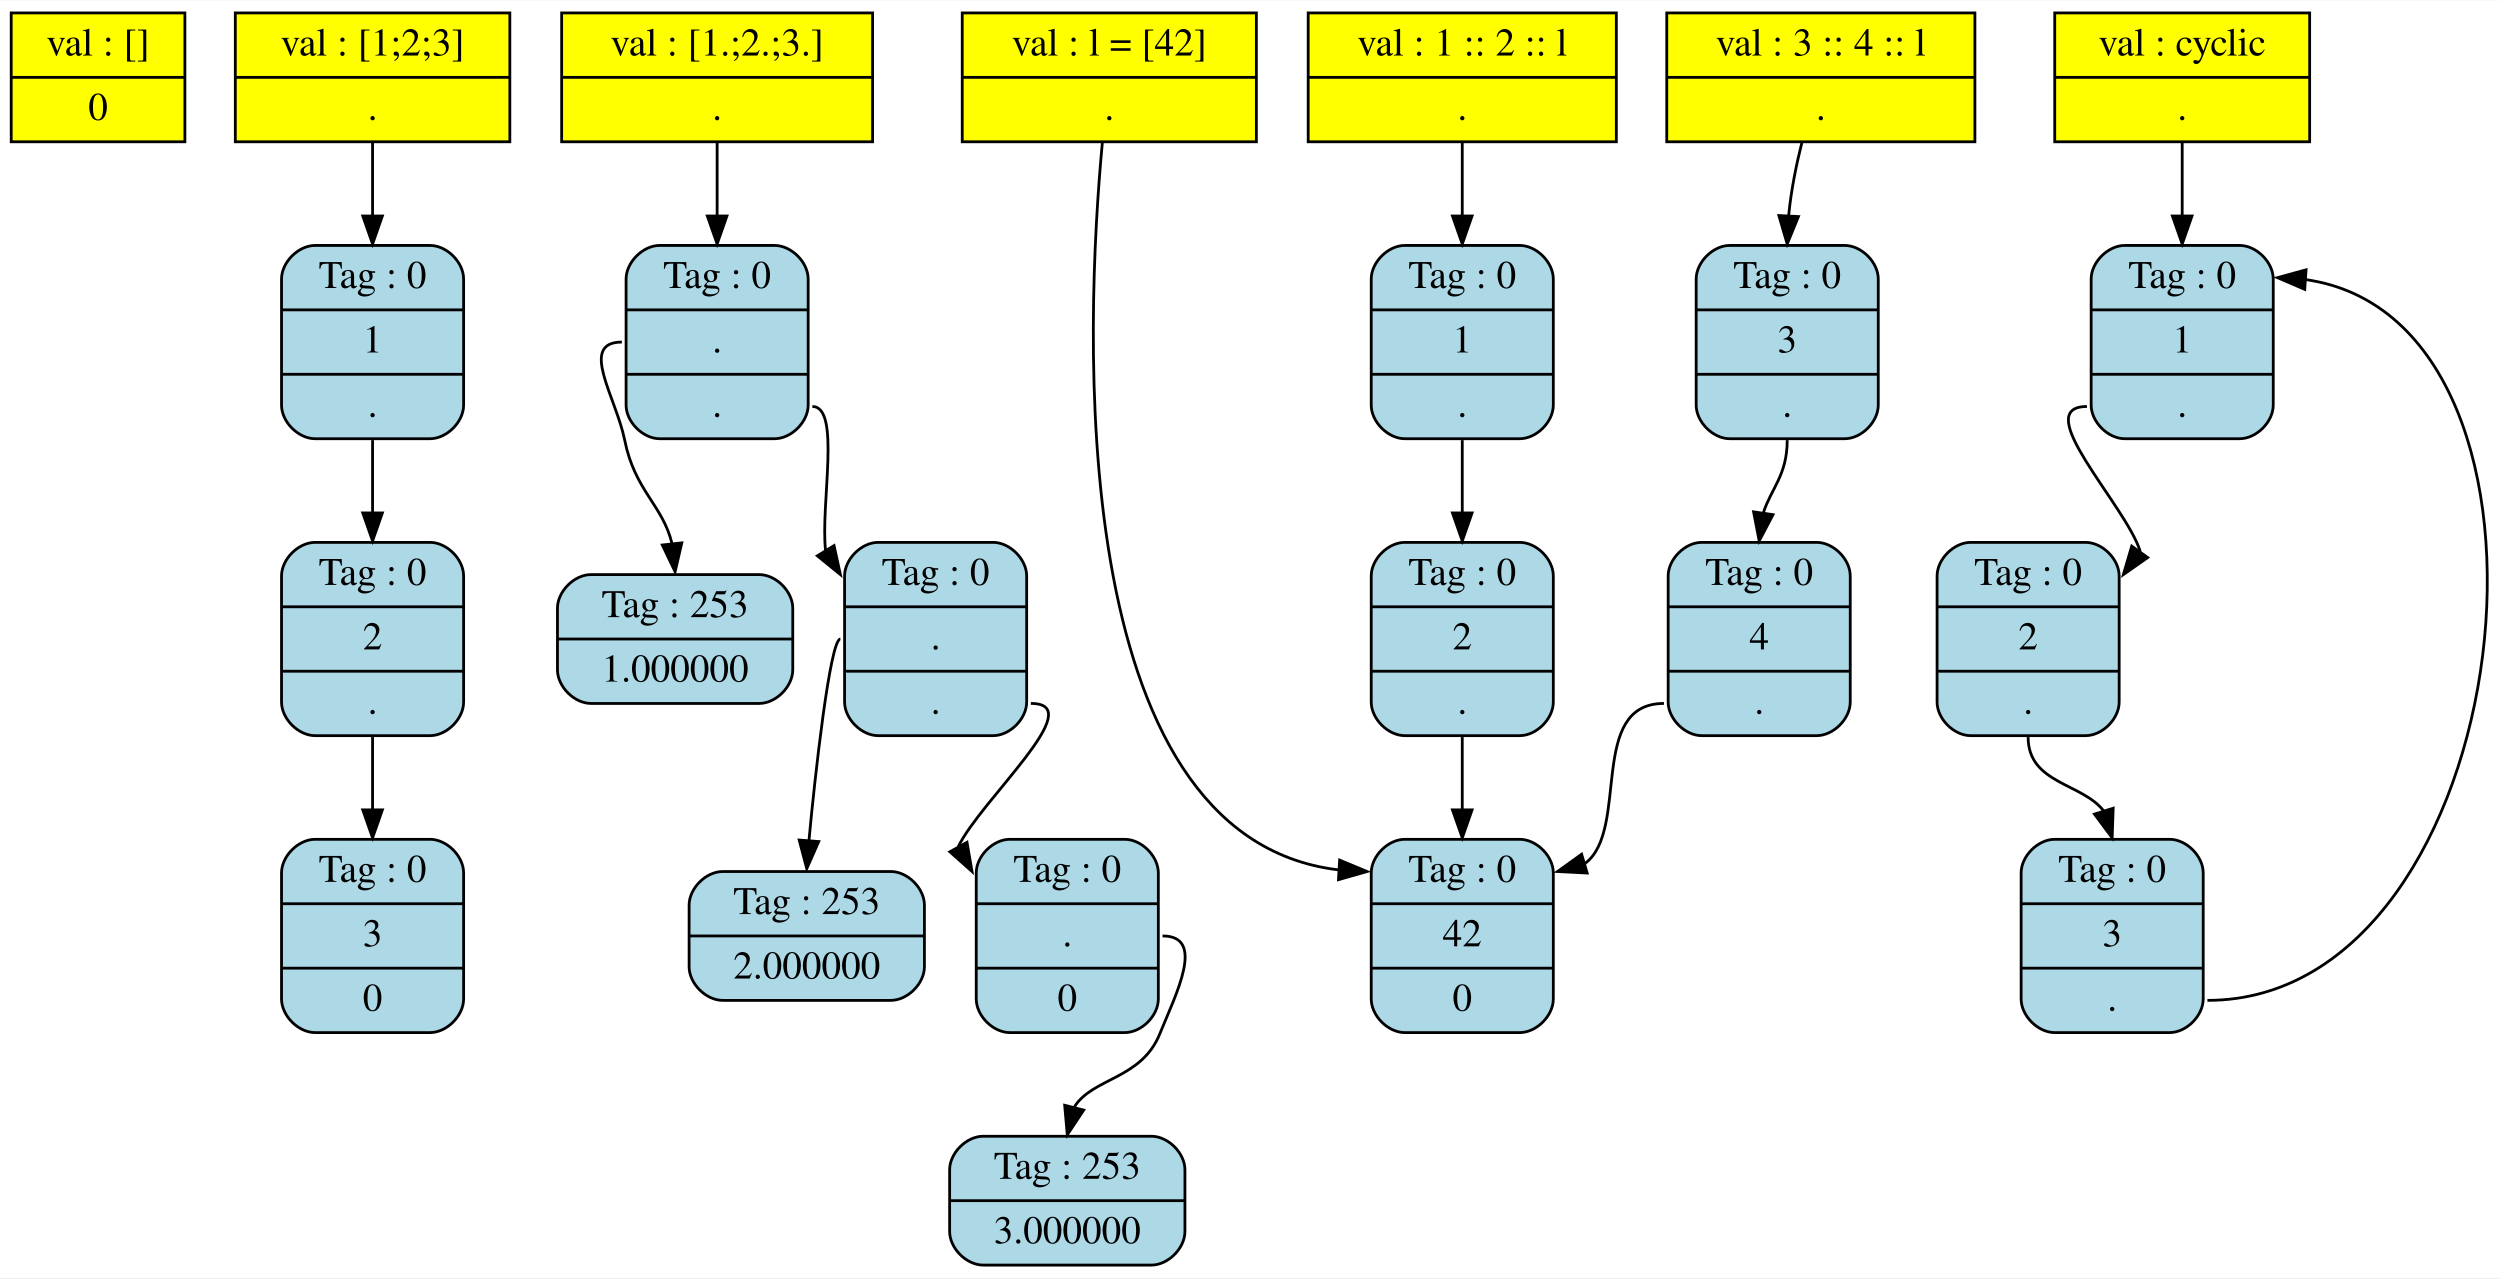
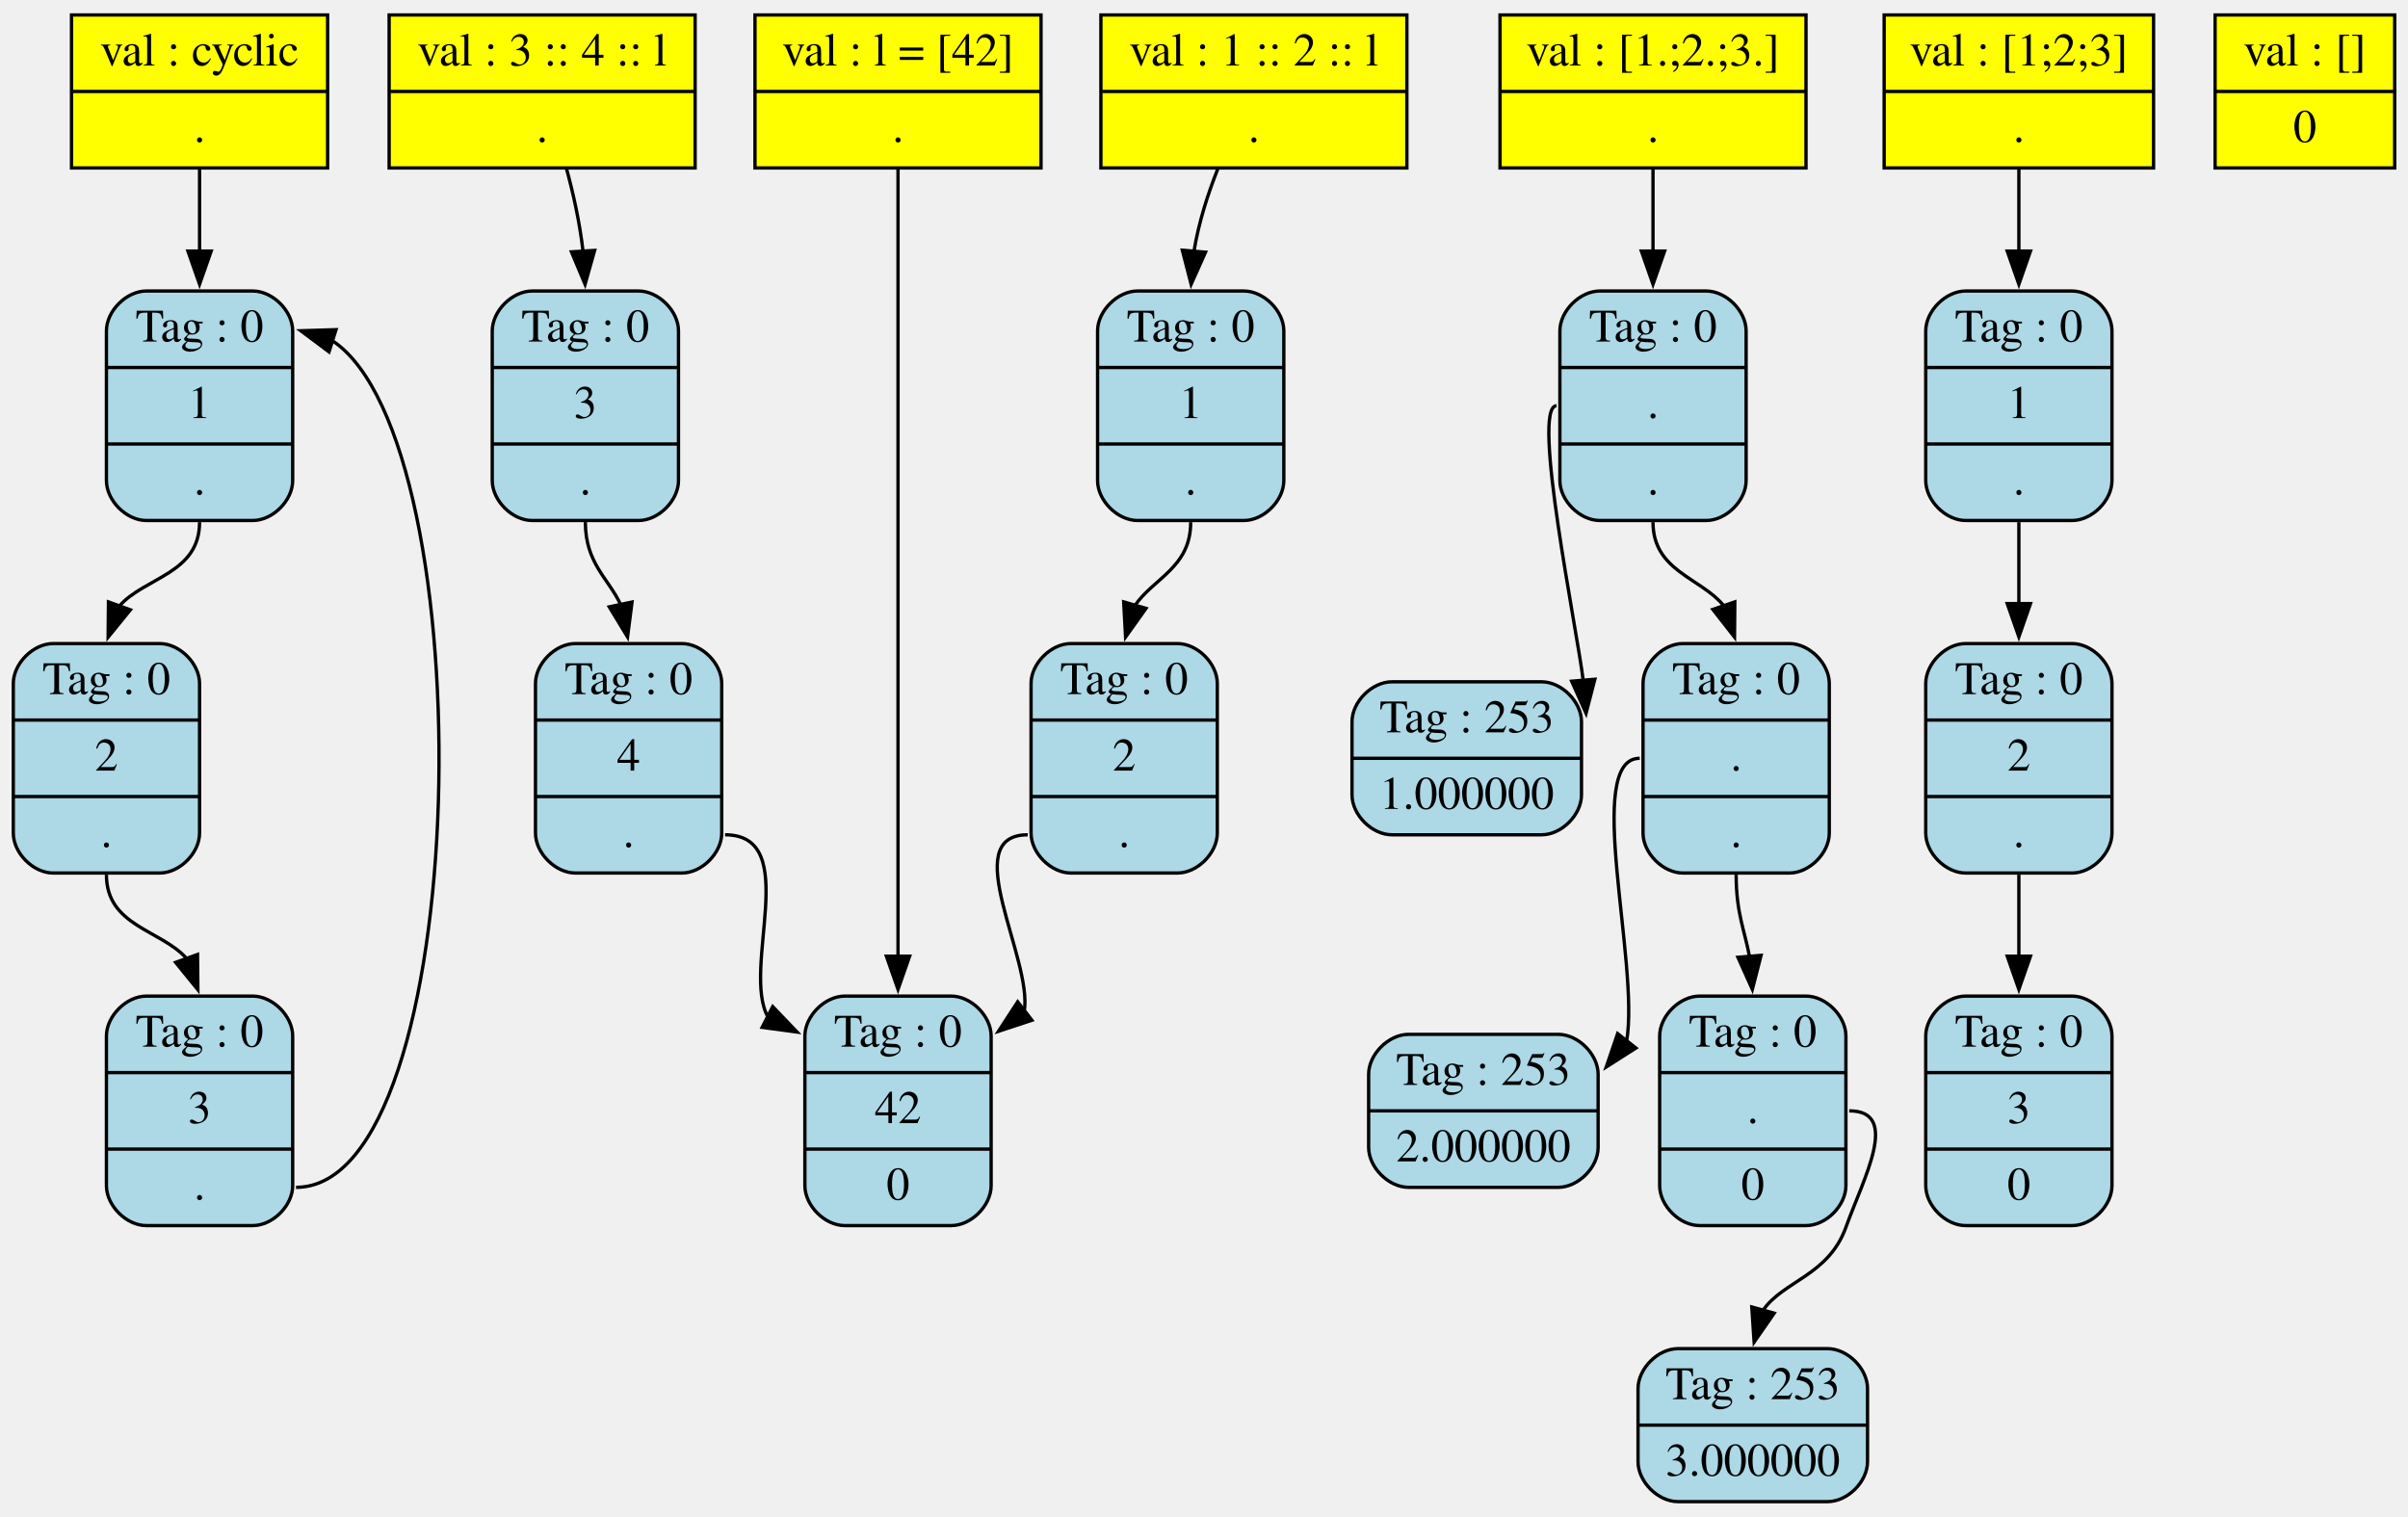
- <svg xmlns="http://www.w3.org/2000/svg" width="892pt" height="456pt" viewBox="0.00 0.00 892.45 456.00">
+ <svg xmlns="http://www.w3.org/2000/svg" width="724pt" height="456pt" viewBox="0.00 0.00 724.00 456.00">
  <g id="graph0" class="graph" transform="scale(1 1) rotate(0) translate(4 452)">
-     <polygon fill="white" stroke="transparent" points="-4,4 -4,-452 888.45,-452 888.45,4 -4,4" />
    <g id="node1" class="node">
-       <polygon fill="yellow" stroke="black" points="0,-401.5 0,-447.5 62,-447.5 62,-401.5 0,-401.5" />
-       <text text-anchor="middle" x="31" y="-432.3" font-family="Times,serif" font-size="14.00">val : []</text>
-       <polyline fill="none" stroke="black" points="0,-424.5 62,-424.5 " />
-       <text text-anchor="middle" x="31" y="-409.3" font-family="Times,serif" font-size="14.00">0</text>
+       <polygon fill="yellow" stroke="black" points="17.5,-401.5 17.5,-447.5 94.5,-447.5 94.5,-401.5 17.5,-401.5" />
+       <text text-anchor="middle" x="56" y="-432.3" font-family="Times,serif" font-size="14.00">val : cyclic</text>
+       <polyline fill="none" stroke="black" points="17.5,-424.5 94.5,-424.5" />
+       <text text-anchor="middle" x="56" y="-409.3" font-family="Times,serif" font-size="14.00">.</text>
+     </g>
+     <g id="node22" class="node">
+       <path fill="lightblue" stroke="black" d="M40,-295.5C40,-295.5 72,-295.5 72,-295.5 78,-295.5 84,-301.5 84,-307.5 84,-307.5 84,-352.5 84,-352.5 84,-358.5 78,-364.5 72,-364.5 72,-364.5 40,-364.5 40,-364.5 34,-364.5 28,-358.5 28,-352.5 28,-352.5 28,-307.5 28,-307.5 28,-301.5 34,-295.5 40,-295.5" />
+       <text text-anchor="middle" x="56" y="-349.3" font-family="Times,serif" font-size="14.00">Tag : 0</text>
+       <polyline fill="none" stroke="black" points="28,-341.5 84,-341.5" />
+       <text text-anchor="middle" x="56" y="-326.3" font-family="Times,serif" font-size="14.00">1</text>
+       <polyline fill="none" stroke="black" points="28,-318.5 84,-318.5" />
+       <text text-anchor="middle" x="56" y="-303.3" font-family="Times,serif" font-size="14.00">.</text>
+     </g>
+     <g id="edge17" class="edge">
+       <path fill="none" stroke="black" d="M56,-401.55C56,-393.92 56,-385.07 56,-376.33" />
+       <polygon fill="black" stroke="black" points="59.5,-376.51 56,-366.51 52.5,-376.51 59.5,-376.51" />
    </g>
    <g id="node2" class="node">
-       <polygon fill="yellow" stroke="black" points="80,-401.5 80,-447.5 178,-447.5 178,-401.5 80,-401.5" />
-       <text text-anchor="middle" x="129" y="-432.3" font-family="Times,serif" font-size="14.00">val : [1;2;3]</text>
-       <polyline fill="none" stroke="black" points="80,-424.5 178,-424.5 " />
-       <text text-anchor="middle" x="129" y="-409.3" font-family="Times,serif" font-size="14.00">.</text>
+       <polygon fill="yellow" stroke="black" points="113,-401.5 113,-447.5 205,-447.5 205,-401.5 113,-401.5" />
+       <text text-anchor="middle" x="159" y="-432.3" font-family="Times,serif" font-size="14.00">val : 3 :: 4 :: l</text>
+       <polyline fill="none" stroke="black" points="113,-424.5 205,-424.5" />
+       <text text-anchor="middle" x="159" y="-409.3" font-family="Times,serif" font-size="14.00">.</text>
+     </g>
+     <g id="node20" class="node">
+       <path fill="lightblue" stroke="black" d="M156,-295.5C156,-295.5 188,-295.5 188,-295.5 194,-295.5 200,-301.5 200,-307.5 200,-307.5 200,-352.5 200,-352.5 200,-358.5 194,-364.5 188,-364.5 188,-364.5 156,-364.5 156,-364.5 150,-364.5 144,-358.5 144,-352.5 144,-352.5 144,-307.5 144,-307.5 144,-301.5 150,-295.5 156,-295.5" />
+       <text text-anchor="middle" x="172" y="-349.3" font-family="Times,serif" font-size="14.00">Tag : 0</text>
+       <polyline fill="none" stroke="black" points="144,-341.5 200,-341.5" />
+       <text text-anchor="middle" x="172" y="-326.3" font-family="Times,serif" font-size="14.00">3</text>
+       <polyline fill="none" stroke="black" points="144,-318.5 200,-318.5" />
+       <text text-anchor="middle" x="172" y="-303.3" font-family="Times,serif" font-size="14.00">.</text>
+     </g>
+     <g id="edge14" class="edge">
+       <path fill="none" stroke="black" d="M166.26,-401.53C168.33,-393.98 170.3,-385.2 171.3,-376.43" />
+       <polygon fill="black" stroke="black" points="174.79,-376.71 171.91,-366.51 167.81,-376.28 174.79,-376.71" />
+     </g>
+     <g id="node3" class="node">
+       <polygon fill="yellow" stroke="black" points="327,-401.5 327,-447.5 419,-447.5 419,-401.5 327,-401.5" />
+       <text text-anchor="middle" x="373" y="-432.3" font-family="Times,serif" font-size="14.00">val : 1 :: 2 :: l</text>
+       <polyline fill="none" stroke="black" points="327,-424.5 419,-424.5" />
+       <text text-anchor="middle" x="373" y="-409.3" font-family="Times,serif" font-size="14.00">.</text>
+     </g>
+     <g id="node18" class="node">
+       <path fill="lightblue" stroke="black" d="M338,-295.5C338,-295.5 370,-295.5 370,-295.5 376,-295.5 382,-301.5 382,-307.5 382,-307.5 382,-352.5 382,-352.5 382,-358.5 376,-364.5 370,-364.5 370,-364.5 338,-364.5 338,-364.5 332,-364.5 326,-358.5 326,-352.5 326,-352.5 326,-307.5 326,-307.5 326,-301.5 332,-295.5 338,-295.5" />
+       <text text-anchor="middle" x="354" y="-349.3" font-family="Times,serif" font-size="14.00">Tag : 0</text>
+       <polyline fill="none" stroke="black" points="326,-341.5 382,-341.5" />
+       <text text-anchor="middle" x="354" y="-326.3" font-family="Times,serif" font-size="14.00">1</text>
+       <polyline fill="none" stroke="black" points="326,-318.5 382,-318.5" />
+       <text text-anchor="middle" x="354" y="-303.3" font-family="Times,serif" font-size="14.00">.</text>
+     </g>
+     <g id="edge11" class="edge">
+       <path fill="none" stroke="black" d="M362.28,-401.54C359.25,-393.98 356.39,-385.16 354.95,-376.25" />
+       <polygon fill="black" stroke="black" points="358.46,-376.18 354.13,-366.51 351.49,-376.77 358.46,-376.18" />
+     </g>
+     <g id="node4" class="node">
+       <polygon fill="yellow" stroke="black" points="223,-401.5 223,-447.5 309,-447.5 309,-401.5 223,-401.5" />
+       <text text-anchor="middle" x="266" y="-432.3" font-family="Times,serif" font-size="14.00">val : l = [42]</text>
+       <polyline fill="none" stroke="black" points="223,-424.5 309,-424.5" />
+       <text text-anchor="middle" x="266" y="-409.3" font-family="Times,serif" font-size="14.00">.</text>
+     </g>
+     <g id="node17" class="node">
+       <path fill="lightblue" stroke="black" d="M250,-83.5C250,-83.5 282,-83.5 282,-83.5 288,-83.5 294,-89.5 294,-95.5 294,-95.5 294,-140.5 294,-140.5 294,-146.5 288,-152.5 282,-152.5 282,-152.5 250,-152.5 250,-152.5 244,-152.5 238,-146.5 238,-140.5 238,-140.5 238,-95.5 238,-95.5 238,-89.5 244,-83.5 250,-83.5" />
+       <text text-anchor="middle" x="266" y="-137.3" font-family="Times,serif" font-size="14.00">Tag : 0</text>
+       <polyline fill="none" stroke="black" points="238,-129.5 294,-129.5" />
+       <text text-anchor="middle" x="266" y="-114.3" font-family="Times,serif" font-size="14.00">42</text>
+       <polyline fill="none" stroke="black" points="238,-106.5 294,-106.5" />
+       <text text-anchor="middle" x="266" y="-91.3" font-family="Times,serif" font-size="14.00">0</text>
+     </g>
+     <g id="edge10" class="edge">
+       <path fill="none" stroke="black" d="M266,-401.76C266,-357.71 266,-254.46 266,-164.47" />
+       <polygon fill="black" stroke="black" points="269.5,-164.51 266,-154.51 262.5,-164.51 269.5,-164.51" />
+     </g>
+     <g id="node5" class="node">
+       <polygon fill="yellow" stroke="black" points="447,-401.5 447,-447.5 539,-447.5 539,-401.5 447,-401.5" />
+       <text text-anchor="middle" x="493" y="-432.3" font-family="Times,serif" font-size="14.00">val : [1.;2.;3.]</text>
+       <polyline fill="none" stroke="black" points="447,-424.5 539,-424.5" />
+       <text text-anchor="middle" x="493" y="-409.3" font-family="Times,serif" font-size="14.00">.</text>
+     </g>
+     <g id="node11" class="node">
+       <path fill="lightblue" stroke="black" d="M477,-295.5C477,-295.5 509,-295.5 509,-295.5 515,-295.5 521,-301.5 521,-307.5 521,-307.5 521,-352.5 521,-352.5 521,-358.5 515,-364.5 509,-364.5 509,-364.5 477,-364.5 477,-364.5 471,-364.5 465,-358.5 465,-352.5 465,-352.5 465,-307.5 465,-307.5 465,-301.5 471,-295.5 477,-295.5" />
+       <text text-anchor="middle" x="493" y="-349.3" font-family="Times,serif" font-size="14.00">Tag : 0</text>
+       <polyline fill="none" stroke="black" points="465,-341.5 521,-341.5" />
+       <text text-anchor="middle" x="493" y="-326.3" font-family="Times,serif" font-size="14.00">.</text>
+       <polyline fill="none" stroke="black" points="465,-318.5 521,-318.5" />
+       <text text-anchor="middle" x="493" y="-303.3" font-family="Times,serif" font-size="14.00">.</text>
+     </g>
+     <g id="edge4" class="edge">
+       <path fill="none" stroke="black" d="M493,-401.55C493,-393.92 493,-385.07 493,-376.33" />
+       <polygon fill="black" stroke="black" points="496.5,-376.51 493,-366.51 489.5,-376.51 496.5,-376.51" />
+     </g>
+     <g id="node6" class="node">
+       <polygon fill="yellow" stroke="black" points="562.5,-401.5 562.5,-447.5 643.5,-447.5 643.5,-401.5 562.5,-401.5" />
+       <text text-anchor="middle" x="603" y="-432.3" font-family="Times,serif" font-size="14.00">val : [1;2;3]</text>
+       <polyline fill="none" stroke="black" points="562.5,-424.5 643.5,-424.5" />
+       <text text-anchor="middle" x="603" y="-409.3" font-family="Times,serif" font-size="14.00">.</text>
    </g>
    <g id="node8" class="node">
-       <path fill="lightblue" stroke="black" d="M108.5,-295.5C108.5,-295.5 149.5,-295.5 149.5,-295.5 155.5,-295.5 161.5,-301.5 161.5,-307.5 161.5,-307.5 161.5,-352.5 161.5,-352.5 161.5,-358.5 155.5,-364.5 149.5,-364.5 149.5,-364.5 108.5,-364.5 108.5,-364.5 102.5,-364.5 96.5,-358.5 96.5,-352.5 96.5,-352.5 96.5,-307.5 96.5,-307.5 96.5,-301.5 102.5,-295.5 108.5,-295.5" />
-       <text text-anchor="middle" x="129" y="-349.3" font-family="Times,serif" font-size="14.00">Tag : 0</text>
-       <polyline fill="none" stroke="black" points="96.5,-341.5 161.5,-341.5 " />
-       <text text-anchor="middle" x="129" y="-326.3" font-family="Times,serif" font-size="14.00">1</text>
-       <polyline fill="none" stroke="black" points="96.5,-318.5 161.5,-318.5 " />
-       <text text-anchor="middle" x="129" y="-303.3" font-family="Times,serif" font-size="14.00">.</text>
+       <path fill="lightblue" stroke="black" d="M587,-295.5C587,-295.5 619,-295.5 619,-295.5 625,-295.5 631,-301.5 631,-307.5 631,-307.5 631,-352.5 631,-352.5 631,-358.5 625,-364.5 619,-364.5 619,-364.5 587,-364.5 587,-364.5 581,-364.5 575,-358.5 575,-352.5 575,-352.5 575,-307.5 575,-307.5 575,-301.5 581,-295.5 587,-295.5" />
+       <text text-anchor="middle" x="603" y="-349.3" font-family="Times,serif" font-size="14.00">Tag : 0</text>
+       <polyline fill="none" stroke="black" points="575,-341.5 631,-341.5" />
+       <text text-anchor="middle" x="603" y="-326.3" font-family="Times,serif" font-size="14.00">1</text>
+       <polyline fill="none" stroke="black" points="575,-318.5 631,-318.5" />
+       <text text-anchor="middle" x="603" y="-303.3" font-family="Times,serif" font-size="14.00">.</text>
    </g>
    <g id="edge1" class="edge">
-       <path fill="none" stroke="black" d="M129,-401.28C129,-393.34 129,-384.11 129,-375.06" />
-       <polygon fill="black" stroke="black" points="132.5,-375 129,-365 125.5,-375 132.5,-375" />
-     </g>
-     <g id="node3" class="node">
-       <polygon fill="yellow" stroke="black" points="196.5,-401.5 196.5,-447.5 307.5,-447.5 307.5,-401.5 196.5,-401.5" />
-       <text text-anchor="middle" x="252" y="-432.3" font-family="Times,serif" font-size="14.00">val : [1.;2.;3.]</text>
-       <polyline fill="none" stroke="black" points="196.5,-424.5 307.5,-424.5 " />
-       <text text-anchor="middle" x="252" y="-409.3" font-family="Times,serif" font-size="14.00">.</text>
-     </g>
-     <g id="node11" class="node">
-       <path fill="lightblue" stroke="black" d="M231.5,-295.5C231.5,-295.5 272.5,-295.5 272.5,-295.5 278.5,-295.5 284.5,-301.5 284.5,-307.5 284.5,-307.5 284.5,-352.5 284.5,-352.5 284.5,-358.5 278.5,-364.5 272.5,-364.5 272.5,-364.5 231.5,-364.5 231.5,-364.5 225.5,-364.5 219.5,-358.5 219.5,-352.5 219.5,-352.5 219.5,-307.5 219.5,-307.5 219.5,-301.5 225.5,-295.5 231.5,-295.5" />
-       <text text-anchor="middle" x="252" y="-349.3" font-family="Times,serif" font-size="14.00">Tag : 0</text>
-       <polyline fill="none" stroke="black" points="219.5,-341.5 284.5,-341.5 " />
-       <text text-anchor="middle" x="252" y="-326.3" font-family="Times,serif" font-size="14.00">.</text>
-       <polyline fill="none" stroke="black" points="219.5,-318.5 284.5,-318.5 " />
-       <text text-anchor="middle" x="252" y="-303.3" font-family="Times,serif" font-size="14.00">.</text>
-     </g>
-     <g id="edge4" class="edge">
-       <path fill="none" stroke="black" d="M252,-401.28C252,-393.34 252,-384.11 252,-375.06" />
-       <polygon fill="black" stroke="black" points="255.5,-375 252,-365 248.5,-375 255.5,-375" />
-     </g>
-     <g id="node4" class="node">
-       <polygon fill="yellow" stroke="black" points="339.5,-401.5 339.5,-447.5 444.5,-447.5 444.5,-401.5 339.5,-401.5" />
-       <text text-anchor="middle" x="392" y="-432.3" font-family="Times,serif" font-size="14.00">val : l = [42]</text>
-       <polyline fill="none" stroke="black" points="339.5,-424.5 444.5,-424.5 " />
-       <text text-anchor="middle" x="392" y="-409.3" font-family="Times,serif" font-size="14.00">.</text>
-     </g>
-     <g id="node17" class="node">
-       <path fill="lightblue" stroke="black" d="M497.5,-83.5C497.5,-83.5 538.5,-83.5 538.5,-83.5 544.5,-83.5 550.5,-89.5 550.5,-95.5 550.5,-95.5 550.5,-140.5 550.5,-140.5 550.5,-146.5 544.5,-152.5 538.5,-152.5 538.5,-152.5 497.5,-152.5 497.5,-152.5 491.5,-152.5 485.5,-146.5 485.5,-140.5 485.5,-140.5 485.5,-95.5 485.5,-95.5 485.5,-89.5 491.5,-83.5 497.5,-83.5" />
-       <text text-anchor="middle" x="518" y="-137.3" font-family="Times,serif" font-size="14.00">Tag : 0</text>
-       <polyline fill="none" stroke="black" points="485.5,-129.5 550.5,-129.5 " />
-       <text text-anchor="middle" x="518" y="-114.3" font-family="Times,serif" font-size="14.00">42</text>
-       <polyline fill="none" stroke="black" points="485.5,-106.5 550.5,-106.5 " />
-       <text text-anchor="middle" x="518" y="-91.3" font-family="Times,serif" font-size="14.00">0</text>
-     </g>
-     <g id="edge10" class="edge">
-       <path fill="none" stroke="black" d="M389.53,-401.33C383.52,-336.88 375.21,-153.35 473.79,-141.59" />
-       <polygon fill="black" stroke="black" points="474.22,-145.07 484,-141 473.81,-138.09 474.22,-145.07" />
-     </g>
-     <g id="node5" class="node">
-       <polygon fill="yellow" stroke="black" points="463,-401.5 463,-447.5 573,-447.5 573,-401.5 463,-401.5" />
-       <text text-anchor="middle" x="518" y="-432.3" font-family="Times,serif" font-size="14.00">val : 1 :: 2 :: l</text>
-       <polyline fill="none" stroke="black" points="463,-424.5 573,-424.5 " />
-       <text text-anchor="middle" x="518" y="-409.3" font-family="Times,serif" font-size="14.00">.</text>
-     </g>
-     <g id="node18" class="node">
-       <path fill="lightblue" stroke="black" d="M497.5,-295.5C497.5,-295.5 538.5,-295.5 538.5,-295.5 544.5,-295.5 550.5,-301.5 550.5,-307.5 550.5,-307.5 550.5,-352.5 550.5,-352.5 550.5,-358.5 544.5,-364.5 538.5,-364.5 538.5,-364.5 497.5,-364.5 497.5,-364.5 491.5,-364.5 485.5,-358.5 485.5,-352.5 485.5,-352.5 485.5,-307.5 485.5,-307.5 485.5,-301.5 491.5,-295.5 497.5,-295.5" />
-       <text text-anchor="middle" x="518" y="-349.3" font-family="Times,serif" font-size="14.00">Tag : 0</text>
-       <polyline fill="none" stroke="black" points="485.5,-341.5 550.5,-341.5 " />
-       <text text-anchor="middle" x="518" y="-326.3" font-family="Times,serif" font-size="14.00">1</text>
-       <polyline fill="none" stroke="black" points="485.5,-318.5 550.5,-318.5 " />
-       <text text-anchor="middle" x="518" y="-303.3" font-family="Times,serif" font-size="14.00">.</text>
-     </g>
-     <g id="edge11" class="edge">
-       <path fill="none" stroke="black" d="M518,-401.28C518,-393.34 518,-384.11 518,-375.06" />
-       <polygon fill="black" stroke="black" points="521.5,-375 518,-365 514.5,-375 521.5,-375" />
-     </g>
-     <g id="node6" class="node">
-       <polygon fill="yellow" stroke="black" points="591,-401.5 591,-447.5 701,-447.5 701,-401.5 591,-401.5" />
-       <text text-anchor="middle" x="646" y="-432.3" font-family="Times,serif" font-size="14.00">val : 3 :: 4 :: l</text>
-       <polyline fill="none" stroke="black" points="591,-424.5 701,-424.5 " />
-       <text text-anchor="middle" x="646" y="-409.3" font-family="Times,serif" font-size="14.00">.</text>
-     </g>
-     <g id="node20" class="node">
-       <path fill="lightblue" stroke="black" d="M613.5,-295.5C613.5,-295.5 654.5,-295.5 654.5,-295.5 660.5,-295.5 666.5,-301.5 666.5,-307.5 666.5,-307.5 666.5,-352.5 666.5,-352.5 666.5,-358.5 660.5,-364.5 654.5,-364.5 654.5,-364.5 613.5,-364.5 613.5,-364.5 607.5,-364.5 601.5,-358.5 601.5,-352.5 601.5,-352.5 601.5,-307.5 601.5,-307.5 601.5,-301.5 607.5,-295.5 613.5,-295.5" />
-       <text text-anchor="middle" x="634" y="-349.3" font-family="Times,serif" font-size="14.00">Tag : 0</text>
-       <polyline fill="none" stroke="black" points="601.5,-341.5 666.5,-341.5 " />
-       <text text-anchor="middle" x="634" y="-326.3" font-family="Times,serif" font-size="14.00">3</text>
-       <polyline fill="none" stroke="black" points="601.5,-318.5 666.5,-318.5 " />
-       <text text-anchor="middle" x="634" y="-303.3" font-family="Times,serif" font-size="14.00">.</text>
-     </g>
-     <g id="edge14" class="edge">
-       <path fill="none" stroke="black" d="M639.3,-401.49C637.3,-393.59 635.41,-384.37 634.52,-375.22" />
-       <polygon fill="black" stroke="black" points="638.01,-374.81 634,-365 631.02,-375.17 638.01,-374.81" />
+       <path fill="none" stroke="black" d="M603,-401.55C603,-393.92 603,-385.07 603,-376.33" />
+       <polygon fill="black" stroke="black" points="606.5,-376.51 603,-366.51 599.5,-376.51 606.5,-376.51" />
    </g>
    <g id="node7" class="node">
-       <polygon fill="yellow" stroke="black" points="729.5,-401.5 729.5,-447.5 820.5,-447.5 820.5,-401.5 729.5,-401.5" />
-       <text text-anchor="middle" x="775" y="-432.3" font-family="Times,serif" font-size="14.00">val : cyclic</text>
-       <polyline fill="none" stroke="black" points="729.5,-424.5 820.5,-424.5 " />
-       <text text-anchor="middle" x="775" y="-409.3" font-family="Times,serif" font-size="14.00">.</text>
-     </g>
-     <g id="node22" class="node">
-       <path fill="lightblue" stroke="black" d="M754.5,-295.5C754.5,-295.5 795.5,-295.5 795.5,-295.5 801.5,-295.5 807.5,-301.5 807.5,-307.5 807.5,-307.5 807.5,-352.5 807.5,-352.5 807.5,-358.5 801.5,-364.5 795.5,-364.5 795.5,-364.5 754.5,-364.5 754.5,-364.5 748.5,-364.5 742.5,-358.5 742.5,-352.5 742.5,-352.5 742.5,-307.5 742.5,-307.5 742.5,-301.5 748.5,-295.5 754.5,-295.5" />
-       <text text-anchor="middle" x="775" y="-349.3" font-family="Times,serif" font-size="14.00">Tag : 0</text>
-       <polyline fill="none" stroke="black" points="742.5,-341.5 807.5,-341.5 " />
-       <text text-anchor="middle" x="775" y="-326.3" font-family="Times,serif" font-size="14.00">1</text>
-       <polyline fill="none" stroke="black" points="742.5,-318.5 807.5,-318.5 " />
-       <text text-anchor="middle" x="775" y="-303.3" font-family="Times,serif" font-size="14.00">.</text>
-     </g>
-     <g id="edge17" class="edge">
-       <path fill="none" stroke="black" d="M775,-401.28C775,-393.34 775,-384.11 775,-375.06" />
-       <polygon fill="black" stroke="black" points="778.5,-375 775,-365 771.5,-375 778.5,-375" />
+       <polygon fill="yellow" stroke="black" points="662,-401.5 662,-447.5 716,-447.5 716,-401.5 662,-401.5" />
+       <text text-anchor="middle" x="689" y="-432.3" font-family="Times,serif" font-size="14.00">val : []</text>
+       <polyline fill="none" stroke="black" points="662,-424.5 716,-424.5" />
+       <text text-anchor="middle" x="689" y="-409.3" font-family="Times,serif" font-size="14.00">0</text>
    </g>
    <g id="node9" class="node">
-       <path fill="lightblue" stroke="black" d="M108.5,-189.5C108.5,-189.5 149.5,-189.5 149.5,-189.5 155.5,-189.5 161.5,-195.5 161.5,-201.5 161.5,-201.5 161.5,-246.5 161.5,-246.5 161.5,-252.5 155.5,-258.5 149.5,-258.5 149.5,-258.5 108.5,-258.5 108.5,-258.5 102.5,-258.5 96.5,-252.5 96.5,-246.5 96.5,-246.5 96.5,-201.5 96.5,-201.5 96.5,-195.5 102.5,-189.5 108.5,-189.5" />
-       <text text-anchor="middle" x="129" y="-243.3" font-family="Times,serif" font-size="14.00">Tag : 0</text>
-       <polyline fill="none" stroke="black" points="96.5,-235.5 161.5,-235.5 " />
-       <text text-anchor="middle" x="129" y="-220.3" font-family="Times,serif" font-size="14.00">2</text>
-       <polyline fill="none" stroke="black" points="96.5,-212.5 161.5,-212.5 " />
-       <text text-anchor="middle" x="129" y="-197.3" font-family="Times,serif" font-size="14.00">.</text>
+       <path fill="lightblue" stroke="black" d="M587,-189.5C587,-189.5 619,-189.5 619,-189.5 625,-189.5 631,-195.5 631,-201.5 631,-201.5 631,-246.5 631,-246.5 631,-252.5 625,-258.5 619,-258.5 619,-258.5 587,-258.5 587,-258.5 581,-258.5 575,-252.5 575,-246.5 575,-246.5 575,-201.5 575,-201.5 575,-195.5 581,-189.5 587,-189.5" />
+       <text text-anchor="middle" x="603" y="-243.3" font-family="Times,serif" font-size="14.00">Tag : 0</text>
+       <polyline fill="none" stroke="black" points="575,-235.5 631,-235.5" />
+       <text text-anchor="middle" x="603" y="-220.3" font-family="Times,serif" font-size="14.00">2</text>
+       <polyline fill="none" stroke="black" points="575,-212.5 631,-212.5" />
+       <text text-anchor="middle" x="603" y="-197.3" font-family="Times,serif" font-size="14.00">.</text>
    </g>
    <g id="edge2" class="edge">
-       <path fill="none" stroke="black" d="M129,-295C129,-283 129,-277.75 129,-269.12" />
-       <polygon fill="black" stroke="black" points="132.5,-269 129,-259 125.5,-269 132.5,-269" />
+       <path fill="none" stroke="black" d="M603,-295C603,-283.62 603,-278.32 603,-270.45" />
+       <polygon fill="black" stroke="black" points="606.5,-270.51 603,-260.51 599.5,-270.51 606.5,-270.51" />
    </g>
    <g id="node10" class="node">
-       <path fill="lightblue" stroke="black" d="M108.5,-83.5C108.5,-83.5 149.5,-83.5 149.5,-83.5 155.5,-83.5 161.5,-89.5 161.5,-95.5 161.5,-95.5 161.5,-140.5 161.5,-140.5 161.5,-146.5 155.5,-152.5 149.5,-152.5 149.5,-152.5 108.5,-152.5 108.5,-152.5 102.5,-152.5 96.5,-146.5 96.5,-140.5 96.5,-140.5 96.5,-95.5 96.5,-95.5 96.5,-89.5 102.5,-83.5 108.5,-83.5" />
-       <text text-anchor="middle" x="129" y="-137.3" font-family="Times,serif" font-size="14.00">Tag : 0</text>
-       <polyline fill="none" stroke="black" points="96.5,-129.5 161.5,-129.5 " />
-       <text text-anchor="middle" x="129" y="-114.3" font-family="Times,serif" font-size="14.00">3</text>
-       <polyline fill="none" stroke="black" points="96.5,-106.5 161.5,-106.5 " />
-       <text text-anchor="middle" x="129" y="-91.3" font-family="Times,serif" font-size="14.00">0</text>
+       <path fill="lightblue" stroke="black" d="M587,-83.5C587,-83.5 619,-83.5 619,-83.5 625,-83.5 631,-89.5 631,-95.5 631,-95.5 631,-140.5 631,-140.5 631,-146.5 625,-152.5 619,-152.5 619,-152.5 587,-152.5 587,-152.5 581,-152.5 575,-146.5 575,-140.5 575,-140.5 575,-95.5 575,-95.5 575,-89.5 581,-83.5 587,-83.5" />
+       <text text-anchor="middle" x="603" y="-137.3" font-family="Times,serif" font-size="14.00">Tag : 0</text>
+       <polyline fill="none" stroke="black" points="575,-129.5 631,-129.5" />
+       <text text-anchor="middle" x="603" y="-114.3" font-family="Times,serif" font-size="14.00">3</text>
+       <polyline fill="none" stroke="black" points="575,-106.5 631,-106.5" />
+       <text text-anchor="middle" x="603" y="-91.3" font-family="Times,serif" font-size="14.00">0</text>
    </g>
    <g id="edge3" class="edge">
-       <path fill="none" stroke="black" d="M129,-189C129,-177 129,-171.75 129,-163.12" />
-       <polygon fill="black" stroke="black" points="132.5,-163 129,-153 125.5,-163 132.5,-163" />
+       <path fill="none" stroke="black" d="M603,-189C603,-177.62 603,-172.32 603,-164.45" />
+       <polygon fill="black" stroke="black" points="606.5,-164.51 603,-154.51 599.5,-164.51 606.5,-164.51" />
    </g>
    <g id="node12" class="node">
-       <path fill="lightblue" stroke="black" d="M207,-201C207,-201 267,-201 267,-201 273,-201 279,-207 279,-213 279,-213 279,-235 279,-235 279,-241 273,-247 267,-247 267,-247 207,-247 207,-247 201,-247 195,-241 195,-235 195,-235 195,-213 195,-213 195,-207 201,-201 207,-201" />
-       <text text-anchor="middle" x="237" y="-231.8" font-family="Times,serif" font-size="14.00">Tag : 253</text>
-       <polyline fill="none" stroke="black" points="195,-224 279,-224 " />
-       <text text-anchor="middle" x="237" y="-208.8" font-family="Times,serif" font-size="14.00">1.000000</text>
+       <path fill="lightblue" stroke="black" d="M414.5,-201C414.5,-201 459.5,-201 459.5,-201 465.5,-201 471.5,-207 471.5,-213 471.5,-213 471.5,-235 471.5,-235 471.5,-241 465.5,-247 459.5,-247 459.5,-247 414.5,-247 414.5,-247 408.5,-247 402.5,-241 402.5,-235 402.5,-235 402.5,-213 402.5,-213 402.5,-207 408.5,-201 414.5,-201" />
+       <text text-anchor="middle" x="437" y="-231.8" font-family="Times,serif" font-size="14.00">Tag : 253</text>
+       <polyline fill="none" stroke="black" points="402.5,-224 471.5,-224" />
+       <text text-anchor="middle" x="437" y="-208.8" font-family="Times,serif" font-size="14.00">1.000000</text>
    </g>
    <g id="edge5" class="edge">
-       <path fill="none" stroke="black" d="M218,-330C202.44,-330 215.95,-310.26 219,-295 222.63,-276.84 232.59,-271.86 235.91,-257.99" />
-       <polygon fill="black" stroke="black" points="239.39,-258.32 237,-248 232.43,-257.56 239.39,-258.32" />
+       <path fill="none" stroke="black" d="M464,-330C456.24,-330 470.3,-262.01 472,-247.5 472.02,-247.34 472.04,-247.18 472.07,-247.02" />
+       <polygon fill="black" stroke="black" points="475.52,-247.77 472.87,-237.51 468.54,-247.18 475.52,-247.77" />
    </g>
    <g id="node13" class="node">
-       <path fill="lightblue" stroke="black" d="M309.5,-189.5C309.5,-189.5 350.5,-189.5 350.5,-189.5 356.5,-189.5 362.5,-195.5 362.5,-201.5 362.5,-201.5 362.5,-246.5 362.5,-246.5 362.5,-252.5 356.5,-258.5 350.5,-258.5 350.5,-258.5 309.5,-258.5 309.5,-258.5 303.5,-258.5 297.5,-252.5 297.5,-246.5 297.5,-246.5 297.5,-201.5 297.5,-201.5 297.5,-195.5 303.5,-189.5 309.5,-189.5" />
-       <text text-anchor="middle" x="330" y="-243.3" font-family="Times,serif" font-size="14.00">Tag : 0</text>
-       <polyline fill="none" stroke="black" points="297.5,-235.5 362.5,-235.5 " />
-       <text text-anchor="middle" x="330" y="-220.3" font-family="Times,serif" font-size="14.00">.</text>
-       <polyline fill="none" stroke="black" points="297.5,-212.5 362.5,-212.5 " />
-       <text text-anchor="middle" x="330" y="-197.3" font-family="Times,serif" font-size="14.00">.</text>
+       <path fill="lightblue" stroke="black" d="M502,-189.5C502,-189.5 534,-189.5 534,-189.5 540,-189.5 546,-195.5 546,-201.5 546,-201.5 546,-246.5 546,-246.5 546,-252.5 540,-258.5 534,-258.5 534,-258.5 502,-258.5 502,-258.5 496,-258.5 490,-252.5 490,-246.5 490,-246.5 490,-201.5 490,-201.5 490,-195.5 496,-189.5 502,-189.5" />
+       <text text-anchor="middle" x="518" y="-243.3" font-family="Times,serif" font-size="14.00">Tag : 0</text>
+       <polyline fill="none" stroke="black" points="490,-235.5 546,-235.5" />
+       <text text-anchor="middle" x="518" y="-220.3" font-family="Times,serif" font-size="14.00">.</text>
+       <polyline fill="none" stroke="black" points="490,-212.5 546,-212.5" />
+       <text text-anchor="middle" x="518" y="-197.3" font-family="Times,serif" font-size="14.00">.</text>
    </g>
    <g id="edge6" class="edge">
-       <path fill="none" stroke="black" d="M286,-307C296.3,-307 288.87,-272.19 290.71,-255.6" />
-       <polygon fill="black" stroke="black" points="293.74,-257.35 296,-247 287.78,-253.69 293.74,-257.35" />
+       <path fill="none" stroke="black" d="M493,-295C493,-280.24 507.36,-278.36 514.31,-269.84" />
+       <polygon fill="black" stroke="black" points="517.6,-271.03 517.51,-260.43 510.98,-268.77 517.6,-271.03" />
    </g>
    <g id="node14" class="node">
-       <path fill="lightblue" stroke="black" d="M254,-95C254,-95 314,-95 314,-95 320,-95 326,-101 326,-107 326,-107 326,-129 326,-129 326,-135 320,-141 314,-141 314,-141 254,-141 254,-141 248,-141 242,-135 242,-129 242,-129 242,-107 242,-107 242,-101 248,-95 254,-95" />
-       <text text-anchor="middle" x="284" y="-125.8" font-family="Times,serif" font-size="14.00">Tag : 253</text>
-       <polyline fill="none" stroke="black" points="242,-118 326,-118 " />
-       <text text-anchor="middle" x="284" y="-102.8" font-family="Times,serif" font-size="14.00">2.000000</text>
+       <path fill="lightblue" stroke="black" d="M419.5,-95C419.5,-95 464.5,-95 464.5,-95 470.5,-95 476.5,-101 476.5,-107 476.5,-107 476.5,-129 476.5,-129 476.5,-135 470.5,-141 464.5,-141 464.5,-141 419.5,-141 419.5,-141 413.5,-141 407.5,-135 407.5,-129 407.5,-129 407.5,-107 407.5,-107 407.5,-101 413.5,-95 419.5,-95" />
+       <text text-anchor="middle" x="442" y="-125.8" font-family="Times,serif" font-size="14.00">Tag : 253</text>
+       <polyline fill="none" stroke="black" points="407.5,-118 476.5,-118" />
+       <text text-anchor="middle" x="442" y="-102.8" font-family="Times,serif" font-size="14.00">2.000000</text>
    </g>
    <g id="edge7" class="edge">
-       <path fill="none" stroke="black" d="M296,-224C292.31,-224 286.84,-174.37 284.8,-152.23" />
-       <polygon fill="black" stroke="black" points="288.27,-151.7 284,-142 281.29,-152.24 288.27,-151.7" />
+       <path fill="none" stroke="black" d="M489,-224C471.99,-224 489.05,-162.54 485.08,-139.01" />
+       <polygon fill="black" stroke="black" points="487.87,-136.89 478.94,-131.19 482.36,-141.22 487.87,-136.89" />
    </g>
    <g id="node15" class="node">
-       <path fill="lightblue" stroke="black" d="M356.5,-83.5C356.5,-83.5 397.5,-83.5 397.5,-83.5 403.5,-83.5 409.5,-89.5 409.5,-95.5 409.5,-95.5 409.5,-140.5 409.5,-140.5 409.5,-146.5 403.5,-152.5 397.5,-152.5 397.5,-152.5 356.5,-152.5 356.5,-152.5 350.5,-152.5 344.5,-146.5 344.5,-140.5 344.5,-140.5 344.5,-95.5 344.5,-95.5 344.5,-89.5 350.5,-83.5 356.5,-83.5" />
-       <text text-anchor="middle" x="377" y="-137.3" font-family="Times,serif" font-size="14.00">Tag : 0</text>
-       <polyline fill="none" stroke="black" points="344.5,-129.5 409.5,-129.5 " />
-       <text text-anchor="middle" x="377" y="-114.3" font-family="Times,serif" font-size="14.00">.</text>
-       <polyline fill="none" stroke="black" points="344.5,-106.5 409.5,-106.5 " />
-       <text text-anchor="middle" x="377" y="-91.3" font-family="Times,serif" font-size="14.00">0</text>
+       <path fill="lightblue" stroke="black" d="M507,-83.5C507,-83.5 539,-83.5 539,-83.5 545,-83.5 551,-89.5 551,-95.5 551,-95.5 551,-140.5 551,-140.5 551,-146.5 545,-152.5 539,-152.5 539,-152.5 507,-152.5 507,-152.5 501,-152.5 495,-146.5 495,-140.5 495,-140.5 495,-95.5 495,-95.5 495,-89.5 501,-83.5 507,-83.5" />
+       <text text-anchor="middle" x="523" y="-137.3" font-family="Times,serif" font-size="14.00">Tag : 0</text>
+       <polyline fill="none" stroke="black" points="495,-129.5 551,-129.5" />
+       <text text-anchor="middle" x="523" y="-114.3" font-family="Times,serif" font-size="14.00">.</text>
+       <polyline fill="none" stroke="black" points="495,-106.5 551,-106.5" />
+       <text text-anchor="middle" x="523" y="-91.3" font-family="Times,serif" font-size="14.00">0</text>
    </g>
    <g id="edge8" class="edge">
-       <path fill="none" stroke="black" d="M364,-201C385.41,-201 346.09,-166.54 338.08,-149.85" />
-       <polygon fill="black" stroke="black" points="341.2,-151.44 343,-141 335.08,-148.04 341.2,-151.44" />
+       <path fill="none" stroke="black" d="M518,-189C518,-177.39 520.58,-172.22 522.04,-164.23" />
+       <polygon fill="black" stroke="black" points="525.5,-164.77 522.87,-154.51 518.53,-164.17 525.5,-164.77" />
    </g>
    <g id="node16" class="node">
-       <path fill="lightblue" stroke="black" d="M347,-0.5C347,-0.5 407,-0.5 407,-0.5 413,-0.5 419,-6.5 419,-12.5 419,-12.5 419,-34.5 419,-34.5 419,-40.5 413,-46.5 407,-46.5 407,-46.5 347,-46.5 347,-46.5 341,-46.5 335,-40.5 335,-34.5 335,-34.5 335,-12.5 335,-12.5 335,-6.5 341,-0.5 347,-0.5" />
-       <text text-anchor="middle" x="377" y="-31.3" font-family="Times,serif" font-size="14.00">Tag : 253</text>
-       <polyline fill="none" stroke="black" points="335,-23.5 419,-23.5 " />
-       <text text-anchor="middle" x="377" y="-8.3" font-family="Times,serif" font-size="14.00">3.000000</text>
+       <path fill="lightblue" stroke="black" d="M500.5,-0.5C500.5,-0.5 545.5,-0.5 545.5,-0.5 551.5,-0.5 557.5,-6.5 557.5,-12.5 557.5,-12.5 557.5,-34.5 557.5,-34.5 557.5,-40.5 551.5,-46.5 545.5,-46.5 545.5,-46.5 500.5,-46.5 500.5,-46.5 494.5,-46.5 488.5,-40.5 488.5,-34.5 488.5,-34.5 488.5,-12.5 488.5,-12.5 488.5,-6.5 494.5,-0.5 500.5,-0.5" />
+       <text text-anchor="middle" x="523" y="-31.3" font-family="Times,serif" font-size="14.00">Tag : 253</text>
+       <polyline fill="none" stroke="black" points="488.5,-23.5 557.5,-23.5" />
+       <text text-anchor="middle" x="523" y="-8.3" font-family="Times,serif" font-size="14.00">3.000000</text>
    </g>
    <g id="edge9" class="edge">
-       <path fill="none" stroke="black" d="M411,-118C426.56,-118 415.85,-97.42 410,-83 403.44,-66.81 386.07,-67.42 379.53,-56.97" />
-       <polygon fill="black" stroke="black" points="382.86,-55.83 377,-47 376.07,-57.55 382.86,-55.83" />
+       <path fill="none" stroke="black" d="M552,-118C567.56,-118 556.26,-97.65 551,-83 545.75,-68.39 532.13,-66.93 526.03,-57.95" />
+       <polygon fill="black" stroke="black" points="529.44,-57.16 523.4,-48.46 522.7,-59.03 529.44,-57.16" />
    </g>
    <g id="node19" class="node">
-       <path fill="lightblue" stroke="black" d="M497.5,-189.5C497.5,-189.5 538.5,-189.5 538.5,-189.5 544.5,-189.5 550.5,-195.5 550.5,-201.5 550.5,-201.5 550.5,-246.5 550.5,-246.5 550.5,-252.5 544.5,-258.5 538.5,-258.5 538.5,-258.5 497.5,-258.5 497.5,-258.5 491.5,-258.5 485.5,-252.5 485.5,-246.5 485.5,-246.5 485.5,-201.5 485.5,-201.5 485.5,-195.5 491.5,-189.5 497.5,-189.5" />
-       <text text-anchor="middle" x="518" y="-243.3" font-family="Times,serif" font-size="14.00">Tag : 0</text>
-       <polyline fill="none" stroke="black" points="485.5,-235.5 550.5,-235.5 " />
-       <text text-anchor="middle" x="518" y="-220.3" font-family="Times,serif" font-size="14.00">2</text>
-       <polyline fill="none" stroke="black" points="485.5,-212.5 550.5,-212.5 " />
-       <text text-anchor="middle" x="518" y="-197.3" font-family="Times,serif" font-size="14.00">.</text>
+       <path fill="lightblue" stroke="black" d="M318,-189.5C318,-189.5 350,-189.5 350,-189.5 356,-189.5 362,-195.5 362,-201.5 362,-201.5 362,-246.5 362,-246.5 362,-252.5 356,-258.5 350,-258.5 350,-258.5 318,-258.5 318,-258.5 312,-258.5 306,-252.5 306,-246.5 306,-246.5 306,-201.5 306,-201.5 306,-195.5 312,-189.5 318,-189.5" />
+       <text text-anchor="middle" x="334" y="-243.3" font-family="Times,serif" font-size="14.00">Tag : 0</text>
+       <polyline fill="none" stroke="black" points="306,-235.5 362,-235.5" />
+       <text text-anchor="middle" x="334" y="-220.3" font-family="Times,serif" font-size="14.00">2</text>
+       <polyline fill="none" stroke="black" points="306,-212.5 362,-212.5" />
+       <text text-anchor="middle" x="334" y="-197.3" font-family="Times,serif" font-size="14.00">.</text>
    </g>
    <g id="edge12" class="edge">
-       <path fill="none" stroke="black" d="M518,-295C518,-283 518,-277.75 518,-269.12" />
-       <polygon fill="black" stroke="black" points="521.5,-269 518,-259 514.5,-269 521.5,-269" />
+       <path fill="none" stroke="black" d="M354,-295C354,-281.27 342.75,-278.18 337.12,-269.77" />
+       <polygon fill="black" stroke="black" points="340.57,-269.08 334.42,-260.45 333.85,-271.03 340.57,-269.08" />
    </g>
    <g id="edge13" class="edge">
-       <path fill="none" stroke="black" d="M518,-189C518,-177 518,-171.75 518,-163.12" />
-       <polygon fill="black" stroke="black" points="521.5,-163 518,-153 514.5,-163 521.5,-163" />
+       <path fill="none" stroke="black" d="M305,-201C283.67,-201 306.61,-163.64 303.95,-147.88" />
+       <polygon fill="black" stroke="black" points="306.26,-145.24 296.2,-141.92 301.99,-150.79 306.26,-145.24" />
    </g>
    <g id="node21" class="node">
-       <path fill="lightblue" stroke="black" d="M603.5,-189.5C603.5,-189.5 644.5,-189.5 644.5,-189.5 650.5,-189.5 656.5,-195.5 656.5,-201.5 656.5,-201.5 656.5,-246.5 656.5,-246.5 656.5,-252.5 650.5,-258.5 644.5,-258.5 644.5,-258.5 603.5,-258.5 603.5,-258.5 597.5,-258.5 591.5,-252.5 591.5,-246.5 591.5,-246.5 591.5,-201.5 591.5,-201.5 591.5,-195.5 597.5,-189.5 603.5,-189.5" />
-       <text text-anchor="middle" x="624" y="-243.3" font-family="Times,serif" font-size="14.00">Tag : 0</text>
-       <polyline fill="none" stroke="black" points="591.5,-235.5 656.5,-235.5 " />
-       <text text-anchor="middle" x="624" y="-220.3" font-family="Times,serif" font-size="14.00">4</text>
-       <polyline fill="none" stroke="black" points="591.5,-212.5 656.5,-212.5 " />
-       <text text-anchor="middle" x="624" y="-197.3" font-family="Times,serif" font-size="14.00">.</text>
+       <path fill="lightblue" stroke="black" d="M169,-189.5C169,-189.5 201,-189.5 201,-189.5 207,-189.5 213,-195.5 213,-201.5 213,-201.5 213,-246.5 213,-246.5 213,-252.5 207,-258.5 201,-258.5 201,-258.5 169,-258.5 169,-258.5 163,-258.5 157,-252.5 157,-246.5 157,-246.5 157,-201.5 157,-201.5 157,-195.5 163,-189.5 169,-189.5" />
+       <text text-anchor="middle" x="185" y="-243.3" font-family="Times,serif" font-size="14.00">Tag : 0</text>
+       <polyline fill="none" stroke="black" points="157,-235.5 213,-235.5" />
+       <text text-anchor="middle" x="185" y="-220.3" font-family="Times,serif" font-size="14.00">4</text>
+       <polyline fill="none" stroke="black" points="157,-212.5 213,-212.5" />
+       <text text-anchor="middle" x="185" y="-197.3" font-family="Times,serif" font-size="14.00">.</text>
    </g>
    <g id="edge15" class="edge">
-       <path fill="none" stroke="black" d="M634,-295C634,-282.42 628.26,-277.77 625.48,-269.03" />
-       <polygon fill="black" stroke="black" points="628.92,-268.38 624,-259 621.99,-269.4 628.92,-268.38" />
+       <path fill="none" stroke="black" d="M172,-295C172,-282.64 178.86,-278.22 182.62,-270.2" />
+       <polygon fill="black" stroke="black" points="186.03,-270.99 184.68,-260.48 179.18,-269.53 186.03,-270.99" />
    </g>
    <g id="edge16" class="edge">
-       <path fill="none" stroke="black" d="M590,-201C562.63,-201 577.89,-155.88 561.84,-143.89" />
-       <polygon fill="black" stroke="black" points="562.58,-140.46 552,-141 560.61,-147.18 562.58,-140.46" />
+       <path fill="none" stroke="black" d="M214,-201C237.43,-201 218.68,-160.63 226.95,-146.12" />
+       <polygon fill="black" stroke="black" points="228.33,-149.34 235.65,-141.69 225.15,-143.1 228.33,-149.34" />
    </g>
    <g id="node23" class="node">
-       <path fill="lightblue" stroke="black" d="M699.5,-189.5C699.5,-189.5 740.5,-189.5 740.5,-189.5 746.5,-189.5 752.5,-195.5 752.5,-201.5 752.5,-201.5 752.5,-246.5 752.5,-246.5 752.5,-252.5 746.5,-258.5 740.5,-258.5 740.5,-258.5 699.5,-258.5 699.5,-258.5 693.5,-258.5 687.5,-252.5 687.5,-246.5 687.5,-246.5 687.5,-201.5 687.5,-201.5 687.5,-195.5 693.5,-189.5 699.5,-189.5" />
-       <text text-anchor="middle" x="720" y="-243.3" font-family="Times,serif" font-size="14.00">Tag : 0</text>
-       <polyline fill="none" stroke="black" points="687.5,-235.5 752.5,-235.5 " />
-       <text text-anchor="middle" x="720" y="-220.3" font-family="Times,serif" font-size="14.00">2</text>
-       <polyline fill="none" stroke="black" points="687.5,-212.5 752.5,-212.5 " />
-       <text text-anchor="middle" x="720" y="-197.3" font-family="Times,serif" font-size="14.00">.</text>
+       <path fill="lightblue" stroke="black" d="M12,-189.5C12,-189.5 44,-189.5 44,-189.5 50,-189.5 56,-195.5 56,-201.5 56,-201.5 56,-246.5 56,-246.5 56,-252.5 50,-258.5 44,-258.5 44,-258.5 12,-258.5 12,-258.5 6,-258.5 0,-252.5 0,-246.5 0,-246.5 0,-201.5 0,-201.5 0,-195.5 6,-189.5 12,-189.5" />
+       <text text-anchor="middle" x="28" y="-243.3" font-family="Times,serif" font-size="14.00">Tag : 0</text>
+       <polyline fill="none" stroke="black" points="0,-235.5 56,-235.5" />
+       <text text-anchor="middle" x="28" y="-220.3" font-family="Times,serif" font-size="14.00">2</text>
+       <polyline fill="none" stroke="black" points="0,-212.5 56,-212.5" />
+       <text text-anchor="middle" x="28" y="-197.3" font-family="Times,serif" font-size="14.00">.</text>
    </g>
    <g id="edge18" class="edge">
-       <path fill="none" stroke="black" d="M741,-307C720.11,-307 754.82,-271.83 760,-255.34" />
-       <polygon fill="black" stroke="black" points="762.68,-253.08 754,-247 756.99,-257.16 762.68,-253.08" />
+       <path fill="none" stroke="black" d="M56,-295C56,-279.48 39.59,-278.5 31.89,-269.8" />
+       <polygon fill="black" stroke="black" points="35.2,-268.64 28.51,-260.42 28.61,-271.02 35.2,-268.64" />
    </g>
    <g id="node24" class="node">
-       <path fill="lightblue" stroke="black" d="M729.5,-83.5C729.5,-83.5 770.5,-83.5 770.5,-83.5 776.5,-83.5 782.5,-89.5 782.5,-95.5 782.5,-95.5 782.5,-140.5 782.5,-140.5 782.5,-146.5 776.5,-152.5 770.5,-152.5 770.5,-152.5 729.5,-152.5 729.5,-152.5 723.5,-152.5 717.5,-146.5 717.5,-140.5 717.5,-140.5 717.5,-95.5 717.5,-95.5 717.5,-89.5 723.5,-83.5 729.5,-83.5" />
-       <text text-anchor="middle" x="750" y="-137.3" font-family="Times,serif" font-size="14.00">Tag : 0</text>
-       <polyline fill="none" stroke="black" points="717.5,-129.5 782.5,-129.5 " />
-       <text text-anchor="middle" x="750" y="-114.3" font-family="Times,serif" font-size="14.00">3</text>
-       <polyline fill="none" stroke="black" points="717.5,-106.5 782.5,-106.5 " />
-       <text text-anchor="middle" x="750" y="-91.3" font-family="Times,serif" font-size="14.00">.</text>
+       <path fill="lightblue" stroke="black" d="M40,-83.5C40,-83.5 72,-83.5 72,-83.5 78,-83.5 84,-89.5 84,-95.5 84,-95.5 84,-140.5 84,-140.5 84,-146.5 78,-152.5 72,-152.5 72,-152.5 40,-152.5 40,-152.5 34,-152.5 28,-146.5 28,-140.5 28,-140.5 28,-95.5 28,-95.5 28,-89.5 34,-83.5 40,-83.5" />
+       <text text-anchor="middle" x="56" y="-137.3" font-family="Times,serif" font-size="14.00">Tag : 0</text>
+       <polyline fill="none" stroke="black" points="28,-129.5 84,-129.5" />
+       <text text-anchor="middle" x="56" y="-114.3" font-family="Times,serif" font-size="14.00">3</text>
+       <polyline fill="none" stroke="black" points="28,-106.5 84,-106.5" />
+       <text text-anchor="middle" x="56" y="-91.3" font-family="Times,serif" font-size="14.00">.</text>
    </g>
    <g id="edge19" class="edge">
-       <path fill="none" stroke="black" d="M720,-189C720,-172.24 739.43,-172.63 747.01,-162.57" />
-       <polygon fill="black" stroke="black" points="750.36,-163.59 750,-153 743.68,-161.5 750.36,-163.59" />
+       <path fill="none" stroke="black" d="M28,-189C28,-173.48 44.41,-172.5 52.11,-163.8" />
+       <polygon fill="black" stroke="black" points="55.39,-165.02 55.49,-154.42 48.8,-162.64 55.39,-165.02" />
    </g>
    <g id="edge20" class="edge">
-       <path fill="none" stroke="black" d="M784,-95C895.72,-95 922.61,-337.62 819.08,-352.3" />
-       <polygon fill="black" stroke="black" points="818.74,-348.82 809,-353 819.22,-355.8 818.74,-348.82" />
+       <path fill="none" stroke="black" d="M85,-95C138.41,-95 142.07,-318.93 95.95,-349.55" />
+       <polygon fill="black" stroke="black" points="94.93,-346.2 86.44,-352.55 97.03,-352.88 94.93,-346.2" />
    </g>
  </g>
</svg>
